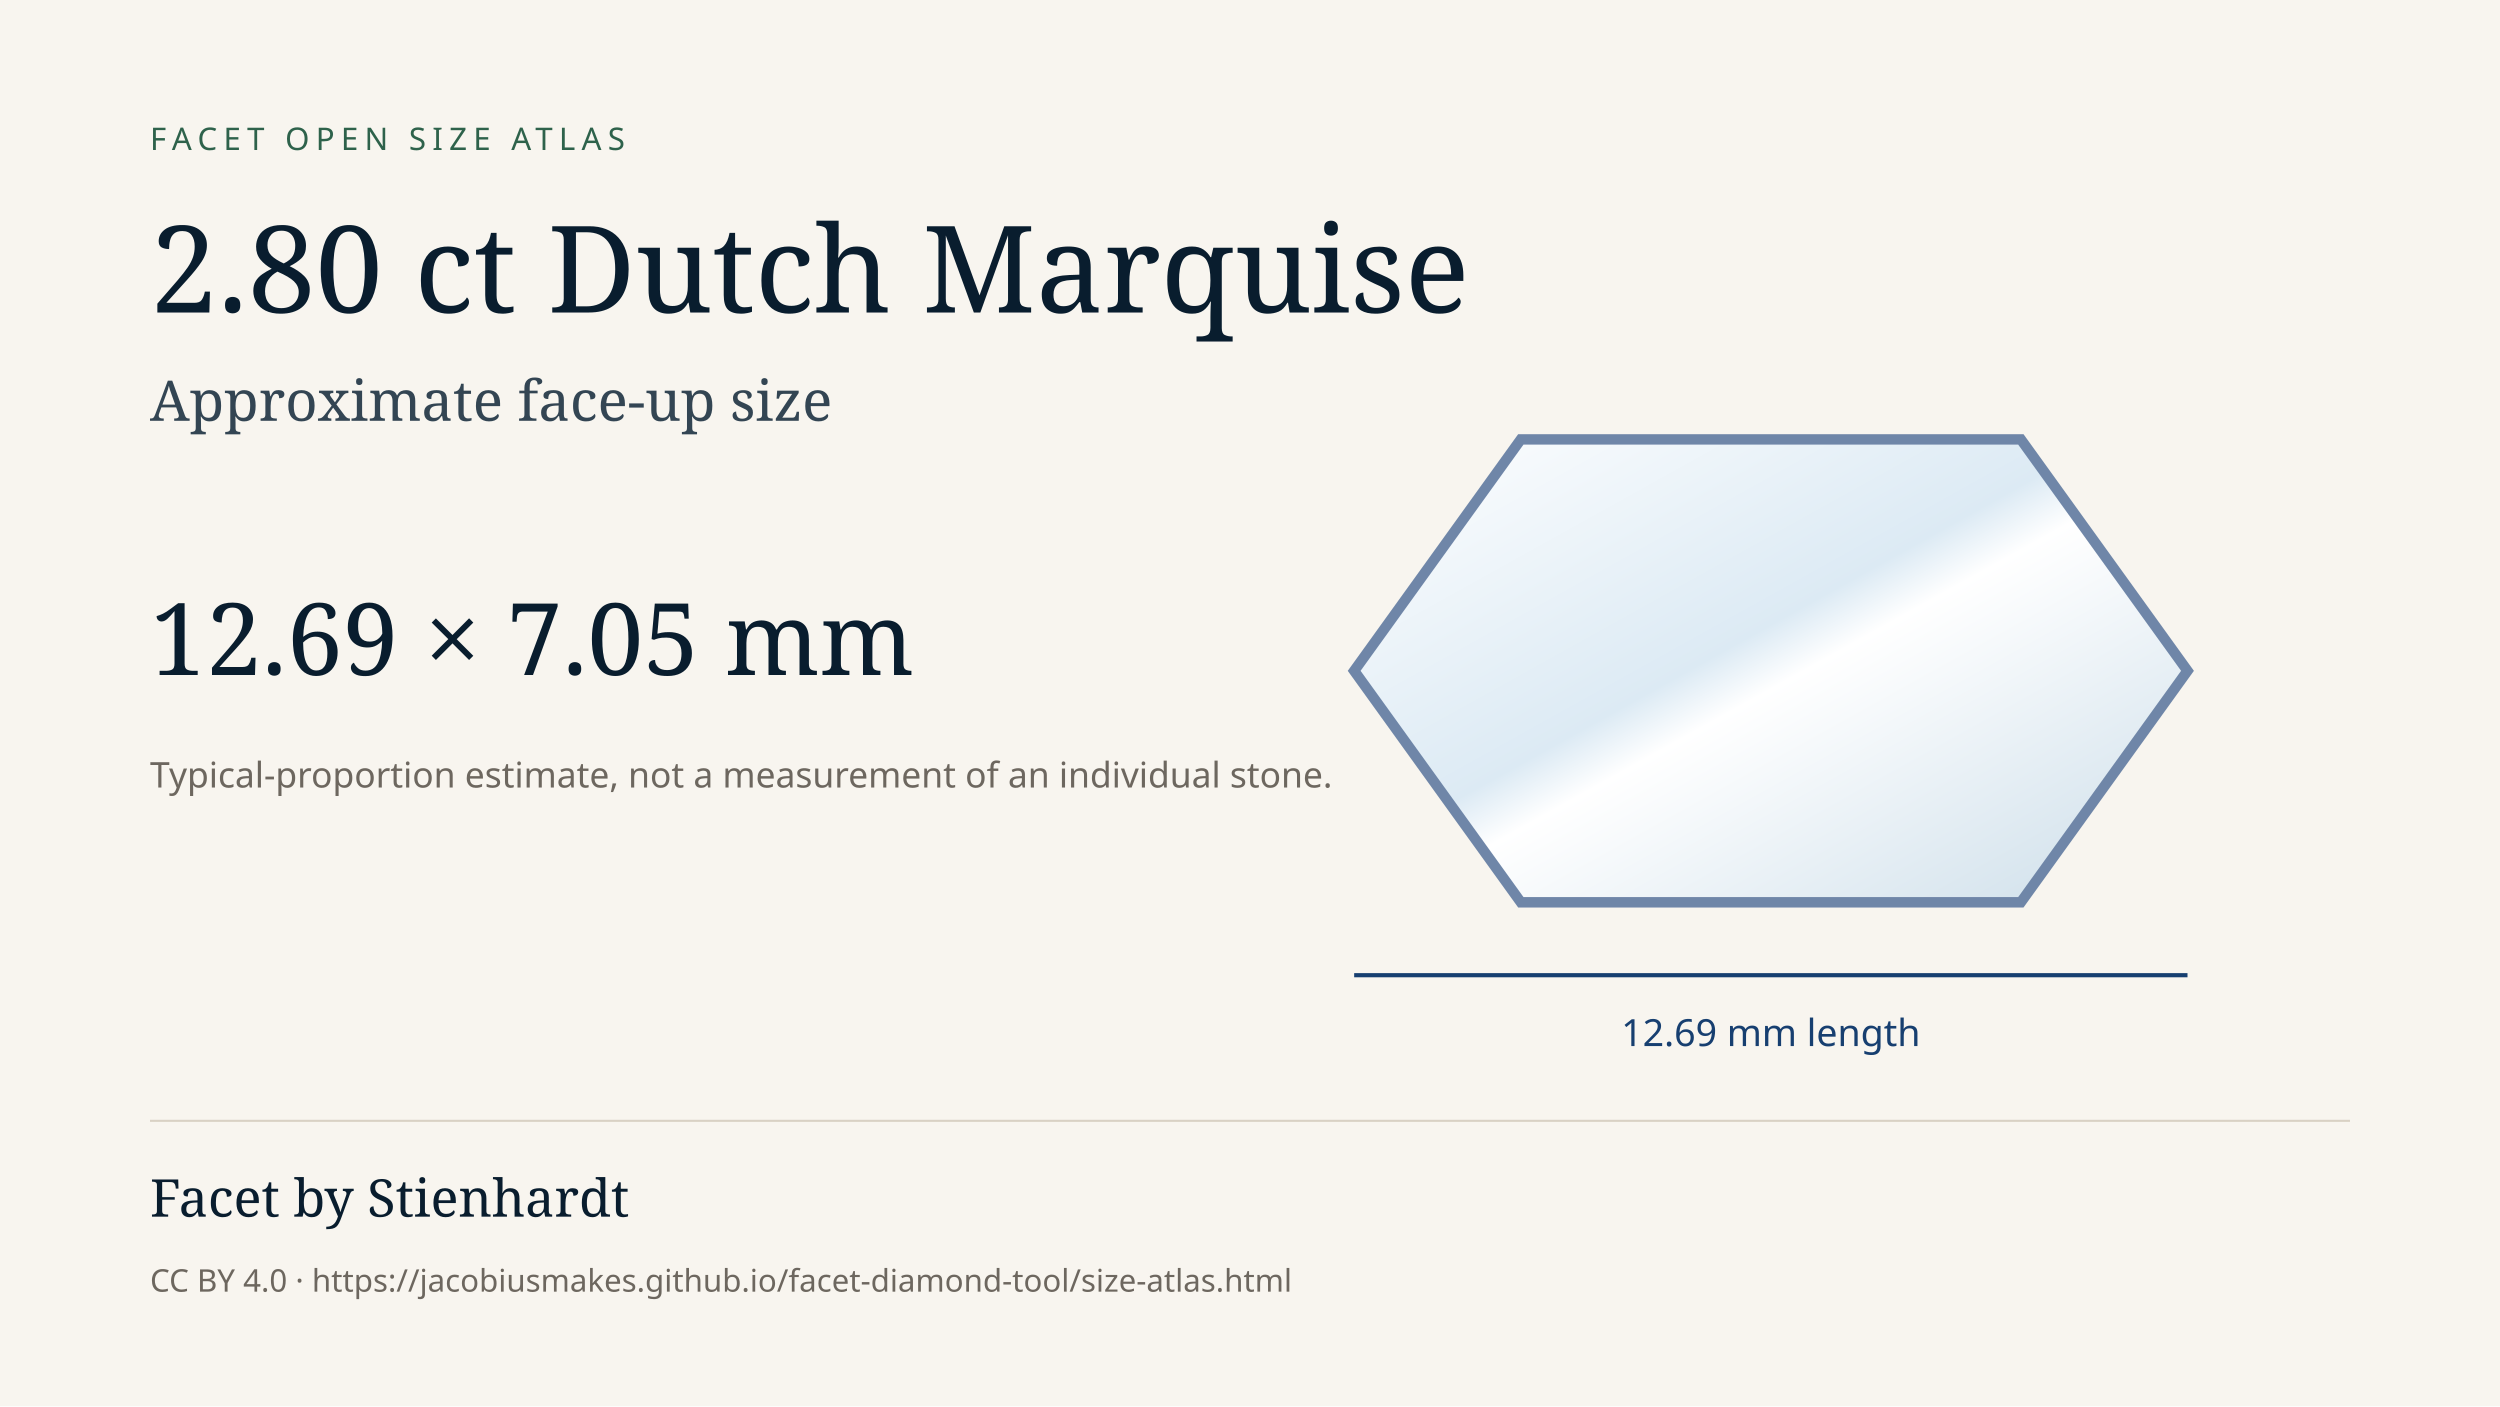
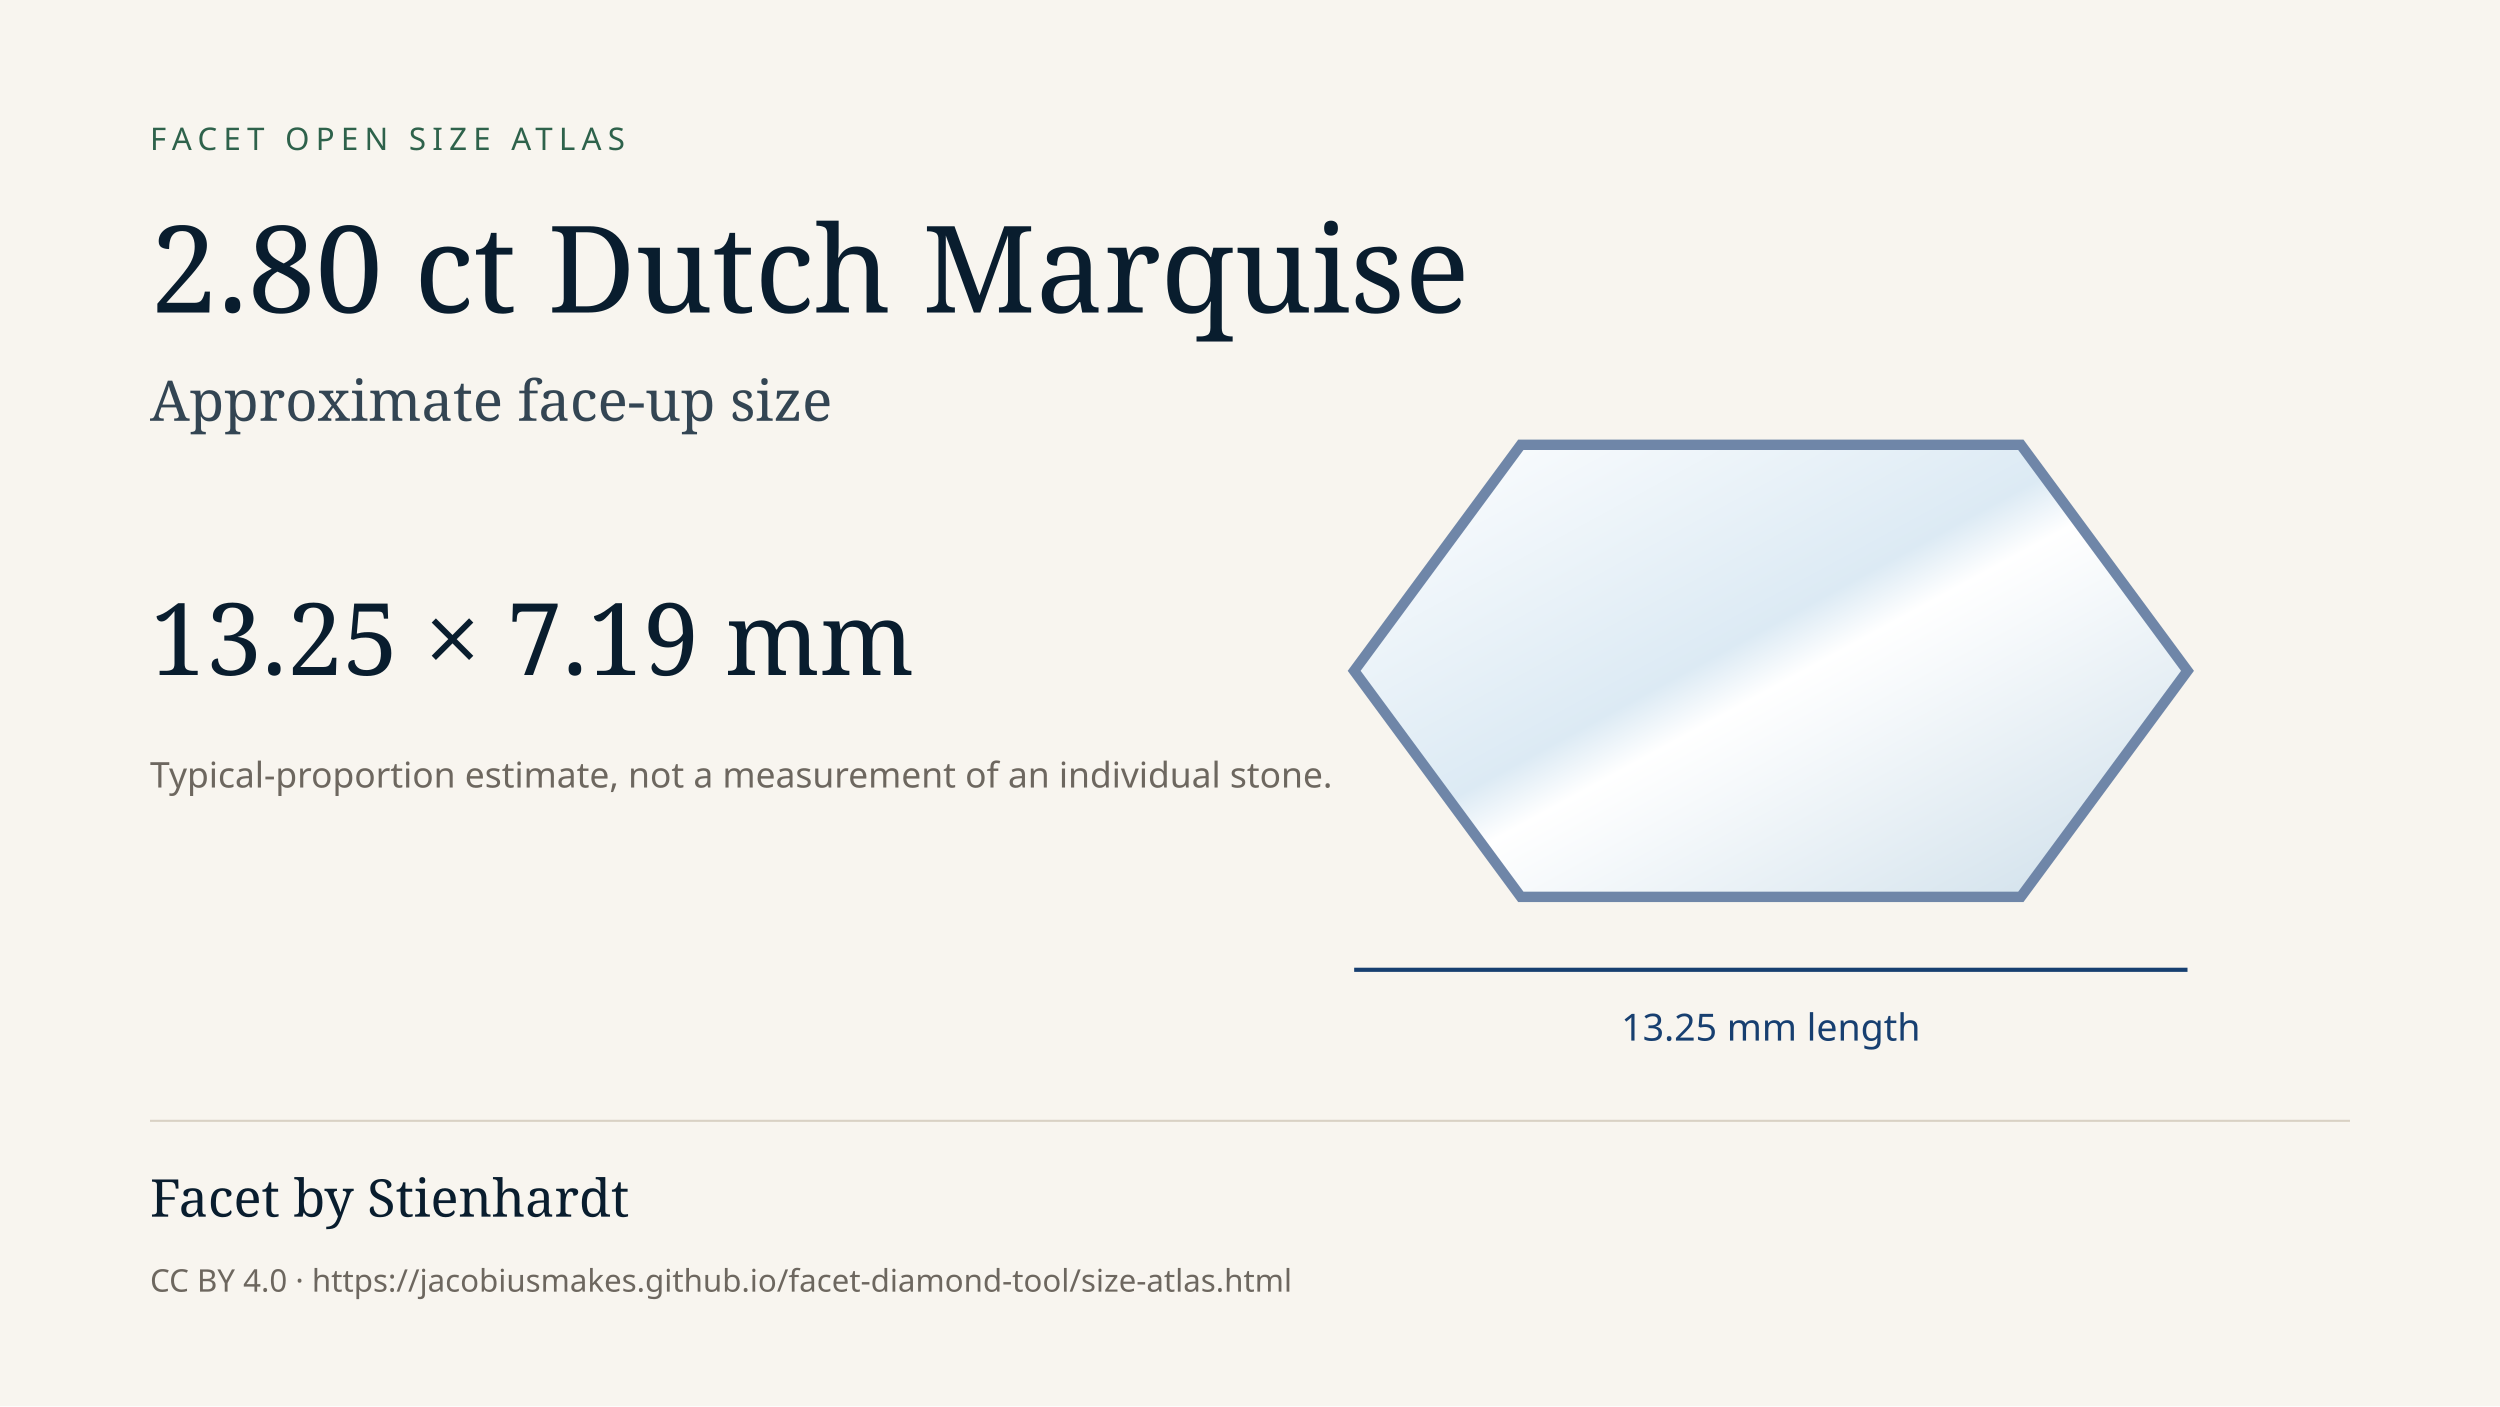
<svg xmlns="http://www.w3.org/2000/svg" width="1200" height="675" viewBox="0 0 1200 675" role="img" aria-labelledby="title description">
  <defs>
    <linearGradient id="paper" x1="0" y1="0" x2="1" y2="1">
      <stop stop-color="#fffdfa" />
      <stop offset="1" stop-color="#edf3f7" />
    </linearGradient>
    <linearGradient id="stone" x1="0" y1="0" x2="1" y2="1">
      <stop stop-color="#ffffff" />
      <stop offset="0.45" stop-color="#dceaf4" />
      <stop offset="0.52" stop-color="#ffffff" />
      <stop offset="1" stop-color="#cbdde9" />
    </linearGradient>
  </defs>
  <rect width="1200" height="675" fill="#f8f5ef" />
  <text x="72" y="72" fill="#2e624b" font-family="Verdana, sans-serif" font-size="15" letter-spacing="3">FACET OPEN SIZE ATLAS</text>
  <text x="72" y="150" fill="#091d2e" font-family="Georgia, serif" font-size="58">2.80 ct Dutch Marquise</text>
  <text x="72" y="202" fill="#334553" font-family="Georgia, serif" font-size="27">Approximate face-up size</text>
  <g fill="url(#stone)" stroke="#6f86a8" stroke-width="5">
-     <polygon points="650.0,322 730.0,210.9 970.0,210.9 1050.0,322 970.0,433.1 730.0,433.1" />
+     <polygon points="650.0,322 730.0,213.5 970.0,213.5 1050.0,322 970.0,430.5 730.0,430.5" />
  </g>
-   <line x1="650.0" y1="468.1" x2="1050.0" y2="468.1" stroke="#173f70" stroke-width="2" />
-   <text x="850" y="502.1" fill="#173f70" text-anchor="middle" font-family="Verdana, sans-serif" font-size="18">12.69 mm length</text>
-   <text x="72" y="324" fill="#091d2e" font-family="Georgia, serif" font-size="48">12.69 × 7.05 mm</text>
+   <line x1="650.0" y1="465.5" x2="1050.0" y2="465.5" stroke="#173f70" stroke-width="2" />
+   <text x="850" y="499.5" fill="#173f70" text-anchor="middle" font-family="Verdana, sans-serif" font-size="18">13.25 mm length</text>
+   <text x="72" y="324" fill="#091d2e" font-family="Georgia, serif" font-size="48">13.25 × 7.19 mm</text>
  <text x="72" y="378" fill="#6d675f" font-family="Verdana, sans-serif" font-size="17">Typical-proportion estimate, not a measurement of an individual stone.</text>
  <line x1="72" y1="538" x2="1128" y2="538" stroke="#d9d1c4" />
  <text x="72" y="584" fill="#091d2e" font-family="Georgia, serif" font-size="25">Facet by Stienhardt</text>
  <text x="72" y="620" fill="#6d675f" font-family="Verdana, sans-serif" font-size="15">CC BY 4.0 · https://jacobiusmakes.github.io/facet-diamond-tool/size-atlas.html</text>
</svg>
